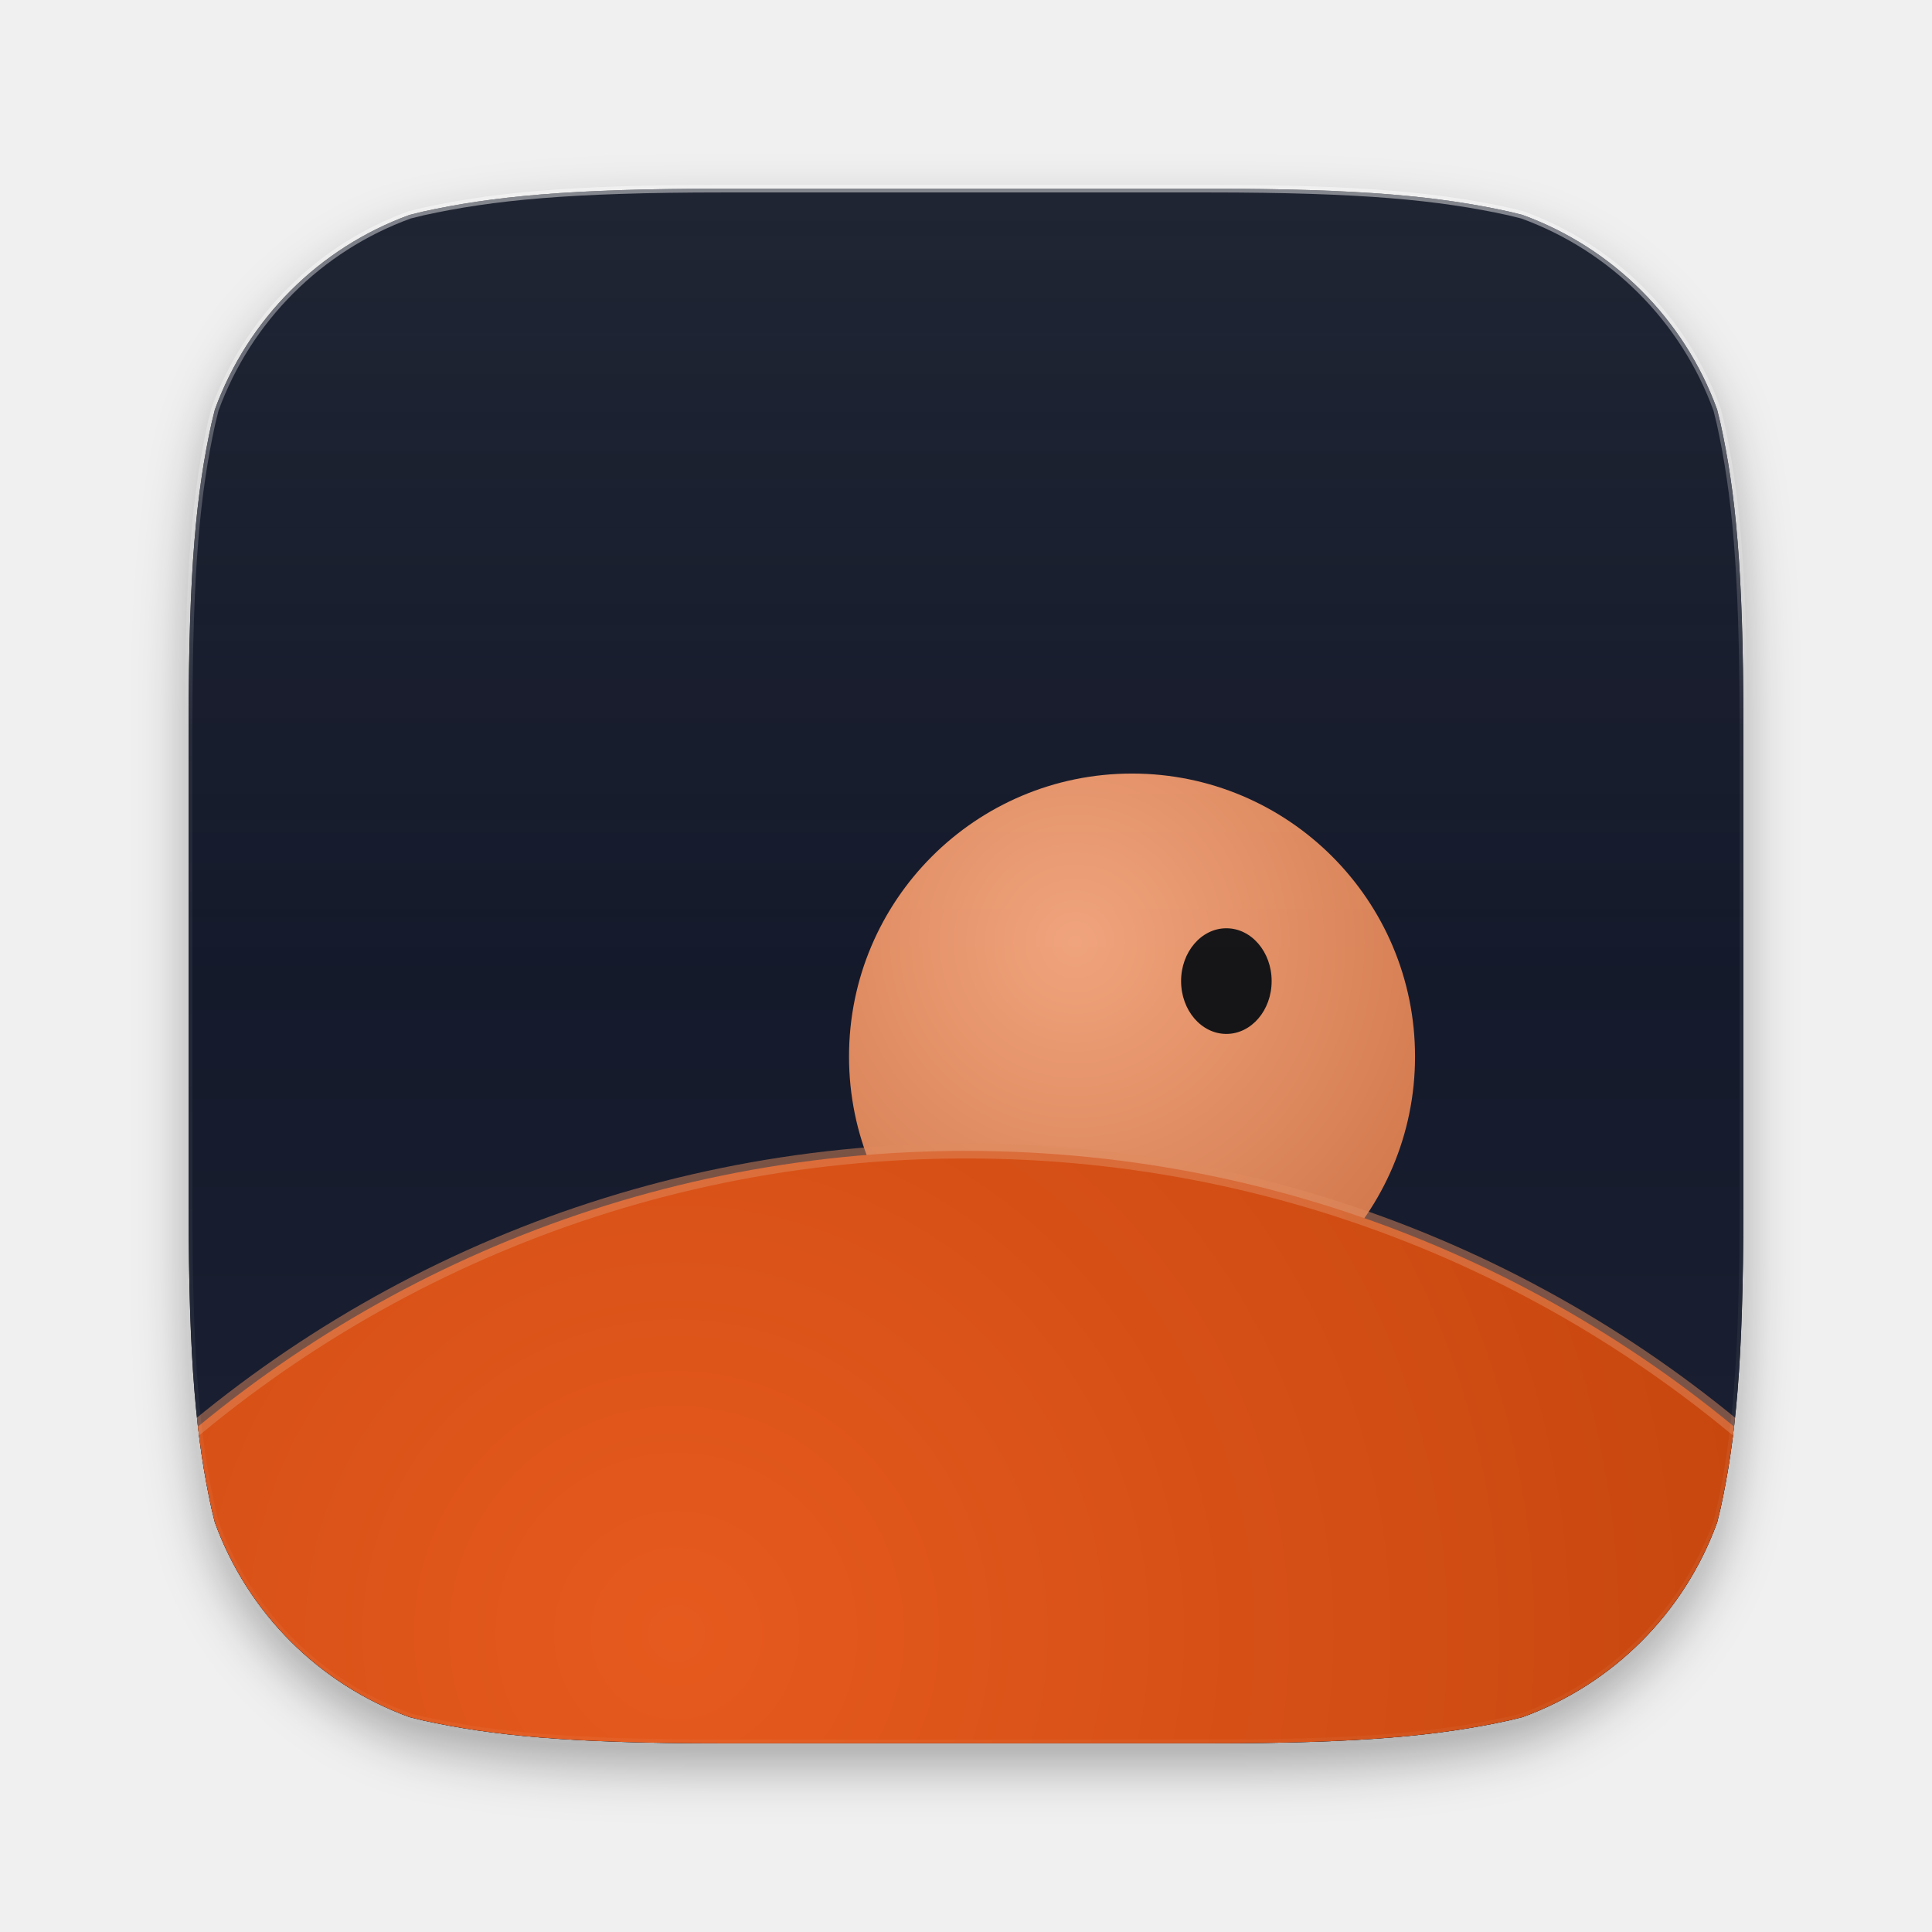
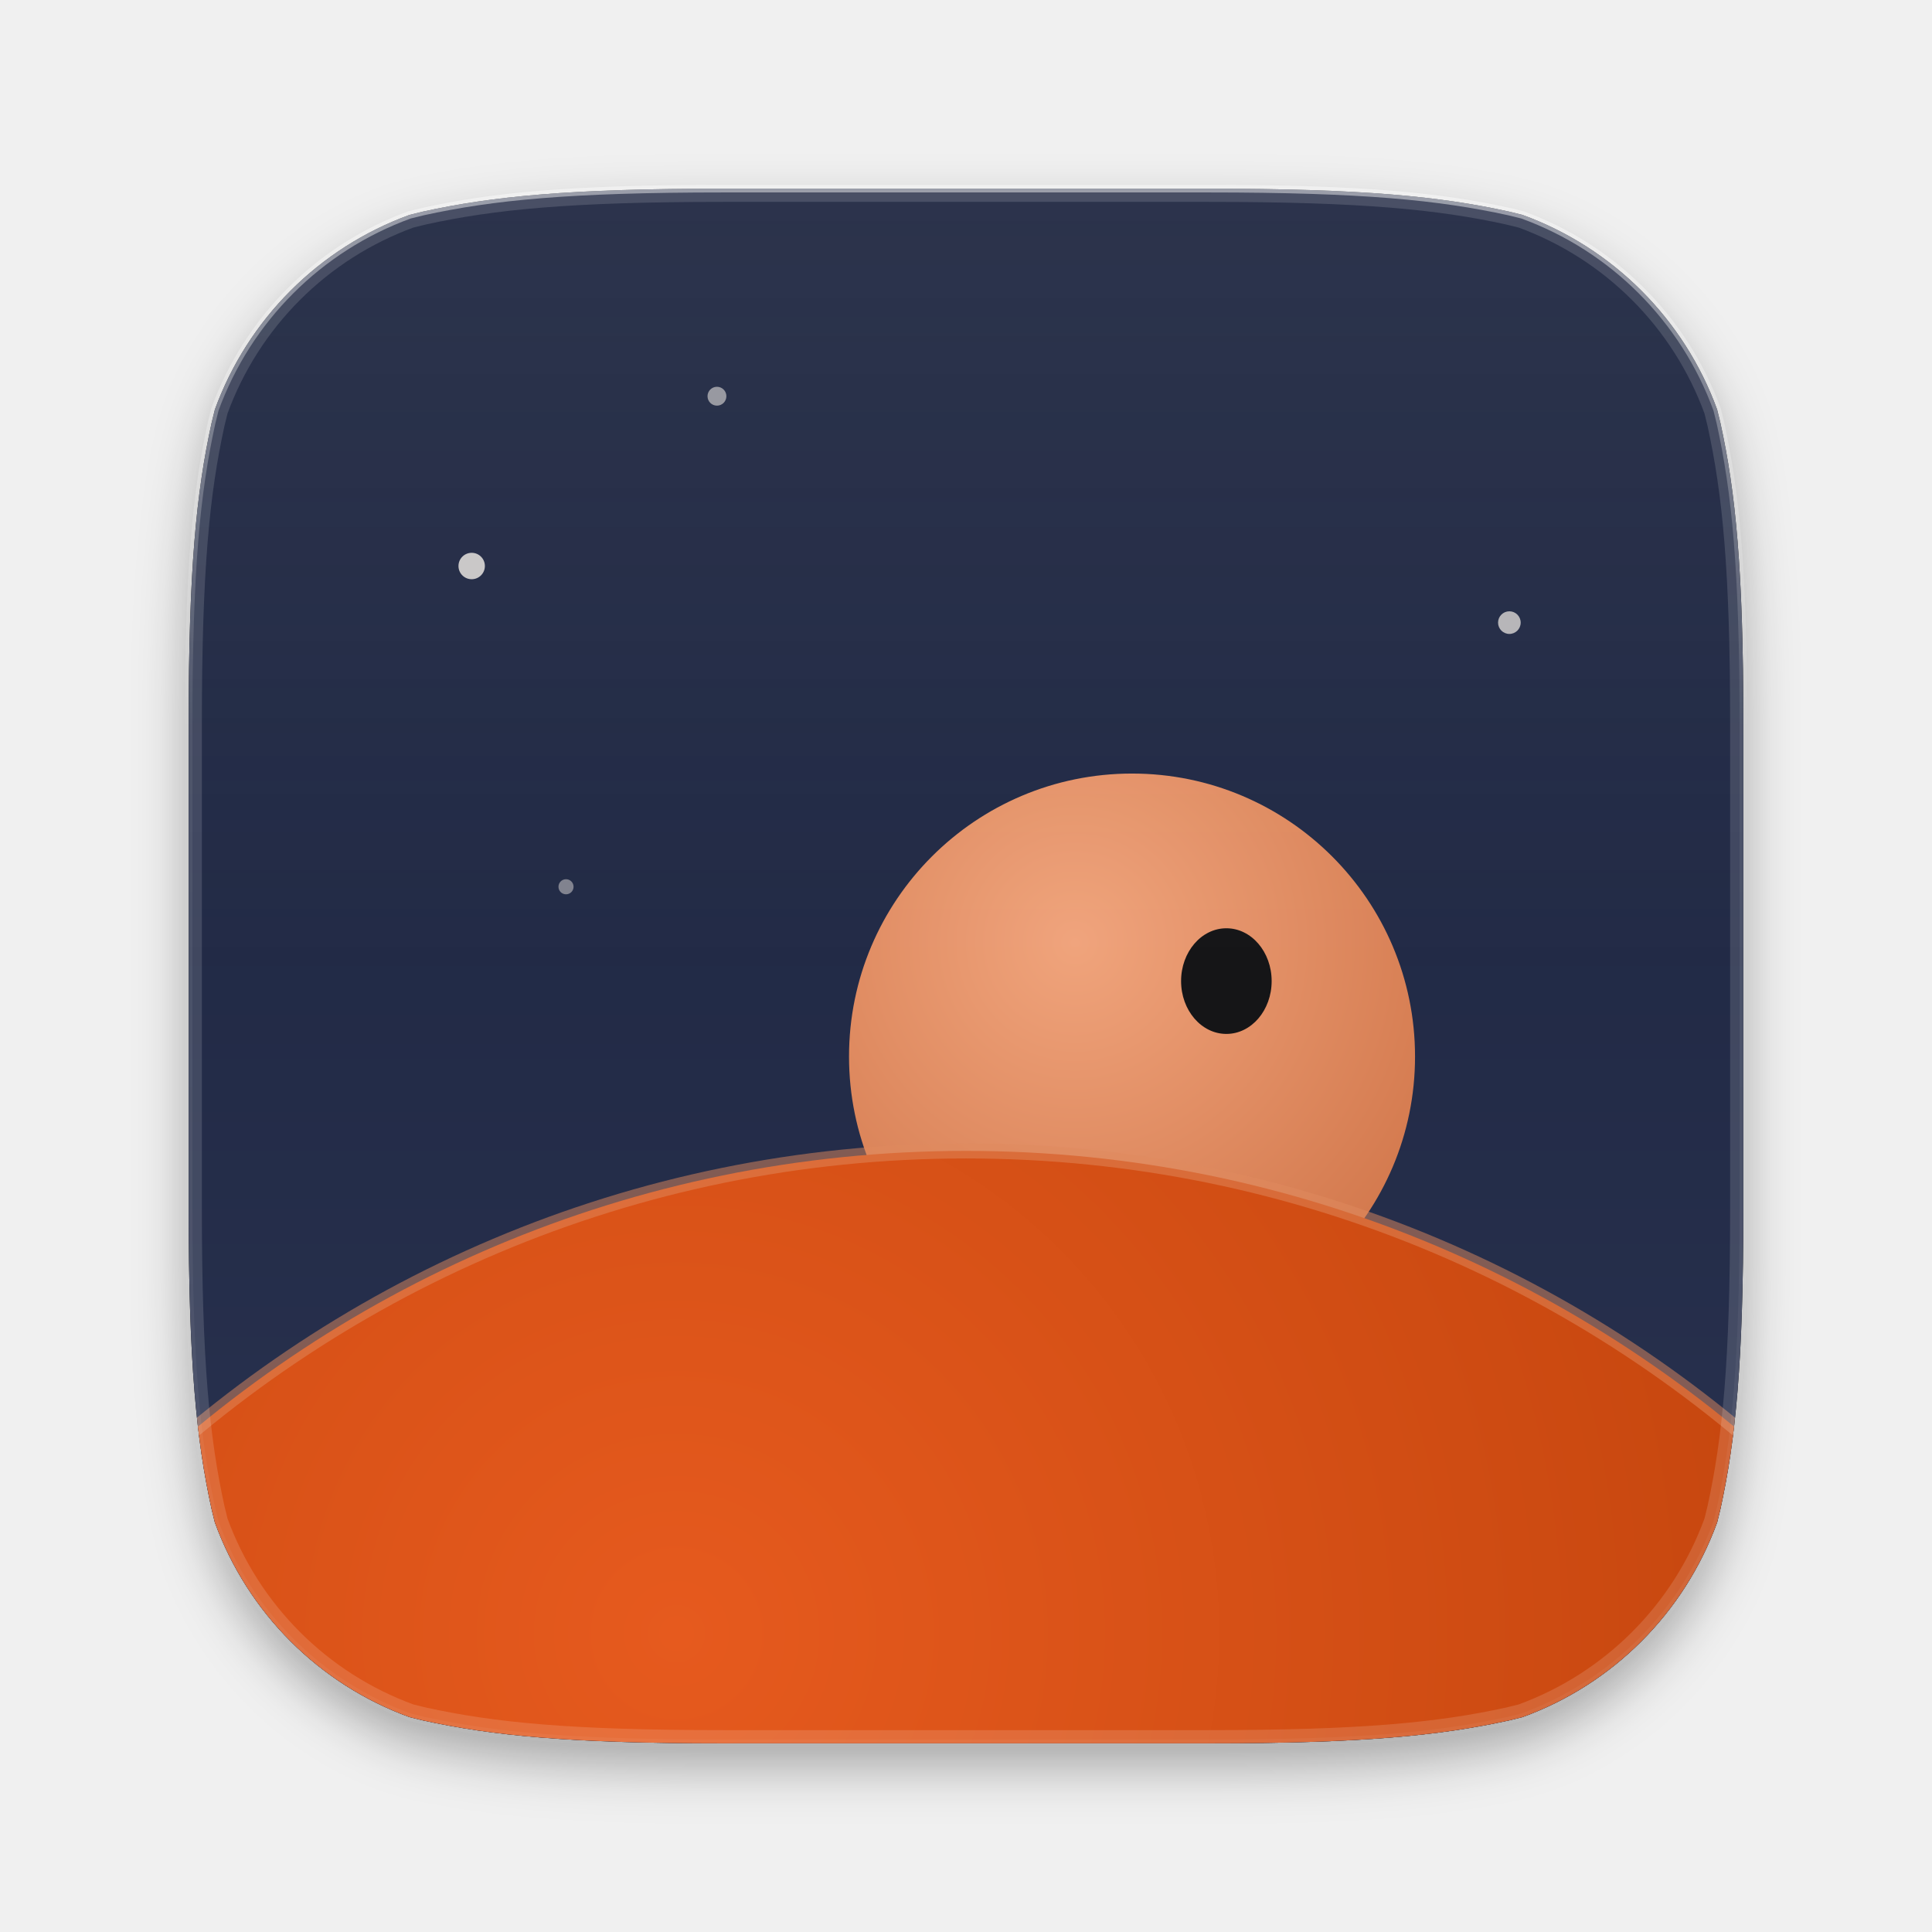
<svg xmlns="http://www.w3.org/2000/svg" width="1024" height="1024" viewBox="0 0 1024 1024">
  <defs>
    <linearGradient id="sky" x1="0" y1="0" x2="0" y2="1">
-       <stop offset="0" stop-color="#0B1020" />
-       <stop offset="1" stop-color="#1E2436" />
+       <stop offset="0" stop-color="#18203A" />
+       <stop offset="1" stop-color="#2C3553" />
    </linearGradient>
    <radialGradient id="shell" cx="0.38" cy="0.2" r="0.9">
      <stop offset="0" stop-color="#E65A1E" />
      <stop offset="1" stop-color="#A83400" />
    </radialGradient>
    <radialGradient id="head" cx="0.4" cy="0.3" r="0.8">
      <stop offset="0" stop-color="#F0A47C" />
      <stop offset="1" stop-color="#D07448" />
    </radialGradient>
    <linearGradient id="hl" x1="0" y1="0" x2="0" y2="1">
      <stop offset="0" stop-color="#fff" stop-opacity=".45" />
      <stop offset=".35" stop-color="#fff" stop-opacity=".06" />
      <stop offset="1" stop-color="#fff" stop-opacity=".04" />
    </linearGradient>
    <linearGradient id="sheen" x1="0" y1="0" x2="0" y2="1">
      <stop offset="0" stop-color="#fff" stop-opacity=".10" />
      <stop offset=".5" stop-color="#fff" stop-opacity="0" />
    </linearGradient>
    <filter id="shadow" x="-20%" y="-20%" width="140%" height="140%">
      <feDropShadow dx="0" dy="12" stdDeviation="14" flood-color="#000" flood-opacity=".32" />
    </filter>
    <clipPath id="c">
      <path d="M640.59,100.00 C722.19,100.00 763.00,104.07 799.79,112.14 L806.92,113.89 C854.88,131.34 892.66,169.12 910.11,217.08 L911.86,224.21 C919.93,261.00 924.00,301.81 924.00,383.41 L924.00,640.59 C924.00,722.19 919.93,763.00 911.86,799.79 L910.11,806.92 C892.66,854.88 854.88,892.66 806.92,910.11 L799.79,911.86 C763.00,919.93 722.19,924.00 640.59,924.00 L383.41,924.00 C301.81,924.00 261.00,919.93 224.21,911.86 L217.08,910.11 C169.12,892.66 131.34,854.88 113.89,806.92 L112.14,799.79 C104.07,763.00 100.00,722.19 100.00,640.59 L100.00,383.41 C100.00,301.81 104.07,261.00 112.14,224.21 L113.89,217.08 C131.34,169.12 169.12,131.34 217.08,113.89 L224.21,112.14 C261.00,104.07 301.81,100.00 383.41,100.00 Z" />
    </clipPath>
  </defs>
  <path d="M640.59,100.00 C722.19,100.00 763.00,104.07 799.79,112.14 L806.92,113.89 C854.88,131.34 892.66,169.12 910.11,217.08 L911.86,224.21 C919.93,261.00 924.00,301.81 924.00,383.41 L924.00,640.59 C924.00,722.19 919.93,763.00 911.86,799.79 L910.11,806.92 C892.66,854.88 854.88,892.66 806.92,910.11 L799.79,911.86 C763.00,919.93 722.19,924.00 640.59,924.00 L383.41,924.00 C301.81,924.00 261.00,919.93 224.21,911.86 L217.08,910.11 C169.12,892.66 131.34,854.88 113.89,806.92 L112.14,799.79 C104.07,763.00 100.00,722.19 100.00,640.59 L100.00,383.41 C100.00,301.81 104.07,261.00 112.14,224.21 L113.89,217.08 C131.34,169.12 169.12,131.34 217.08,113.89 L224.21,112.14 C261.00,104.07 301.81,100.00 383.41,100.00 Z" fill="#000" filter="url(#shadow)" />
  <g clip-path="url(#c)">
    <rect width="1024" height="1024" fill="url(#sky)" />
+     <circle cx="250" cy="300" r="7" fill="#F3EEE7" opacity="0.8" />
+     <circle cx="380" cy="210" r="5" fill="#F3EEE7" opacity="0.55" />
+     <circle cx="800" cy="330" r="6" fill="#F3EEE7" opacity="0.7" />
+     <circle cx="300" cy="470" r="4" fill="#F3EEE7" opacity="0.45" />
    <circle cx="600" cy="560" r="150" fill="url(#head)" />
    <ellipse cx="650" cy="520" rx="24" ry="28" fill="#151517" />
    <circle cx="512" cy="1250" r="640" fill="url(#shell)" />
    <circle cx="512" cy="1250" r="640" fill="none" stroke="#E08A5E" stroke-opacity=".5" stroke-width="8" />
+     <path d="M640.59,100.00 C722.19,100.00 763.00,104.07 799.79,112.14 L806.92,113.89 C854.88,131.34 892.66,169.12 910.11,217.08 L911.86,224.21 C919.93,261.00 924.00,301.81 924.00,383.41 L924.00,640.59 C924.00,722.19 919.93,763.00 911.86,799.79 L910.11,806.92 C892.66,854.88 854.88,892.66 806.92,910.11 L799.79,911.86 C763.00,919.93 722.19,924.00 640.59,924.00 L383.41,924.00 C301.81,924.00 261.00,919.93 224.21,911.86 L217.08,910.11 C169.12,892.66 131.34,854.88 113.89,806.92 L112.14,799.79 C104.07,763.00 100.00,722.19 100.00,640.59 L100.00,383.41 C100.00,301.81 104.07,261.00 112.14,224.21 L113.89,217.08 C131.34,169.12 169.12,131.34 217.08,113.89 L224.21,112.14 C261.00,104.07 301.81,100.00 383.41,100.00 Z" fill="none" stroke="#fff" stroke-opacity="0.14" stroke-width="14" />
    <rect width="1024" height="1024" fill="url(#sheen)" />
  </g>
  <path d="M640.59,100.00 C722.19,100.00 763.00,104.07 799.79,112.14 L806.92,113.89 C854.88,131.34 892.66,169.12 910.11,217.08 L911.86,224.21 C919.93,261.00 924.00,301.81 924.00,383.41 L924.00,640.59 C924.00,722.19 919.93,763.00 911.86,799.79 L910.11,806.92 C892.66,854.88 854.88,892.66 806.92,910.11 L799.79,911.86 C763.00,919.93 722.19,924.00 640.59,924.00 L383.41,924.00 C301.81,924.00 261.00,919.93 224.21,911.86 L217.08,910.11 C169.12,892.66 131.34,854.88 113.89,806.92 L112.14,799.79 C104.07,763.00 100.00,722.19 100.00,640.59 L100.00,383.41 C100.00,301.81 104.07,261.00 112.14,224.21 L113.89,217.08 C131.34,169.12 169.12,131.34 217.08,113.89 L224.21,112.14 C261.00,104.07 301.81,100.00 383.41,100.00 Z" fill="none" stroke="url(#hl)" stroke-width="4" />
</svg>
